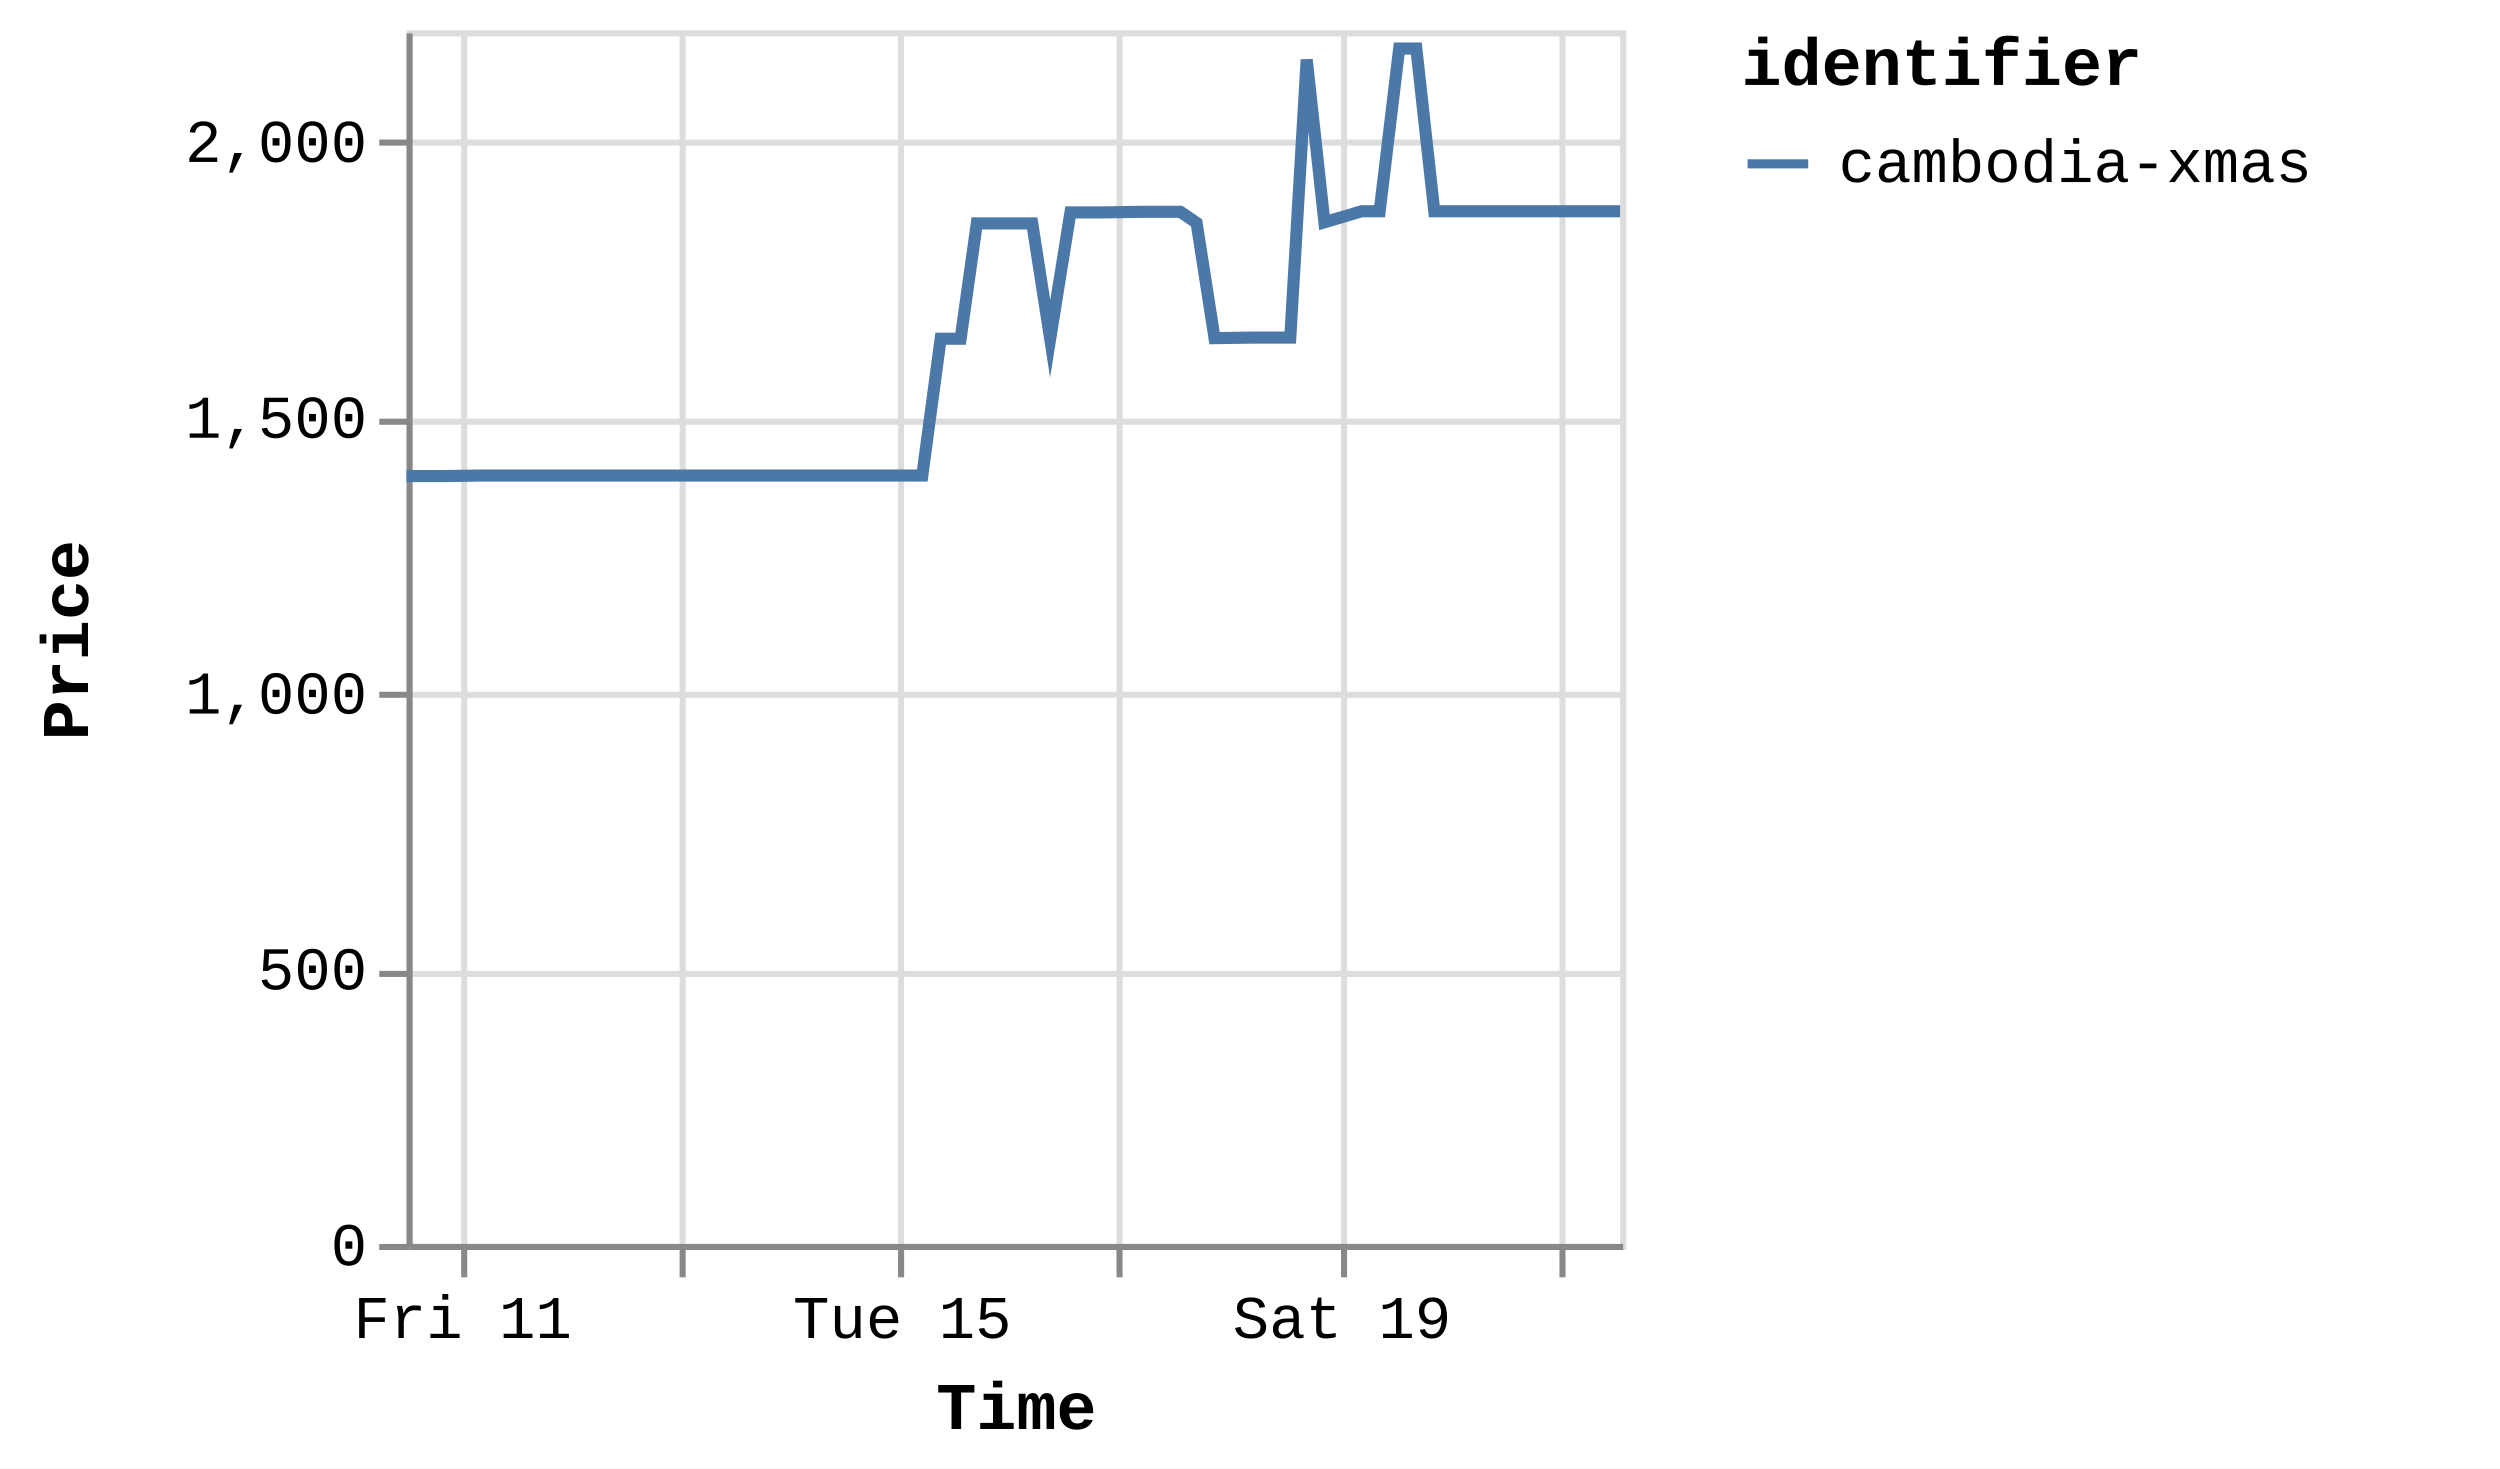
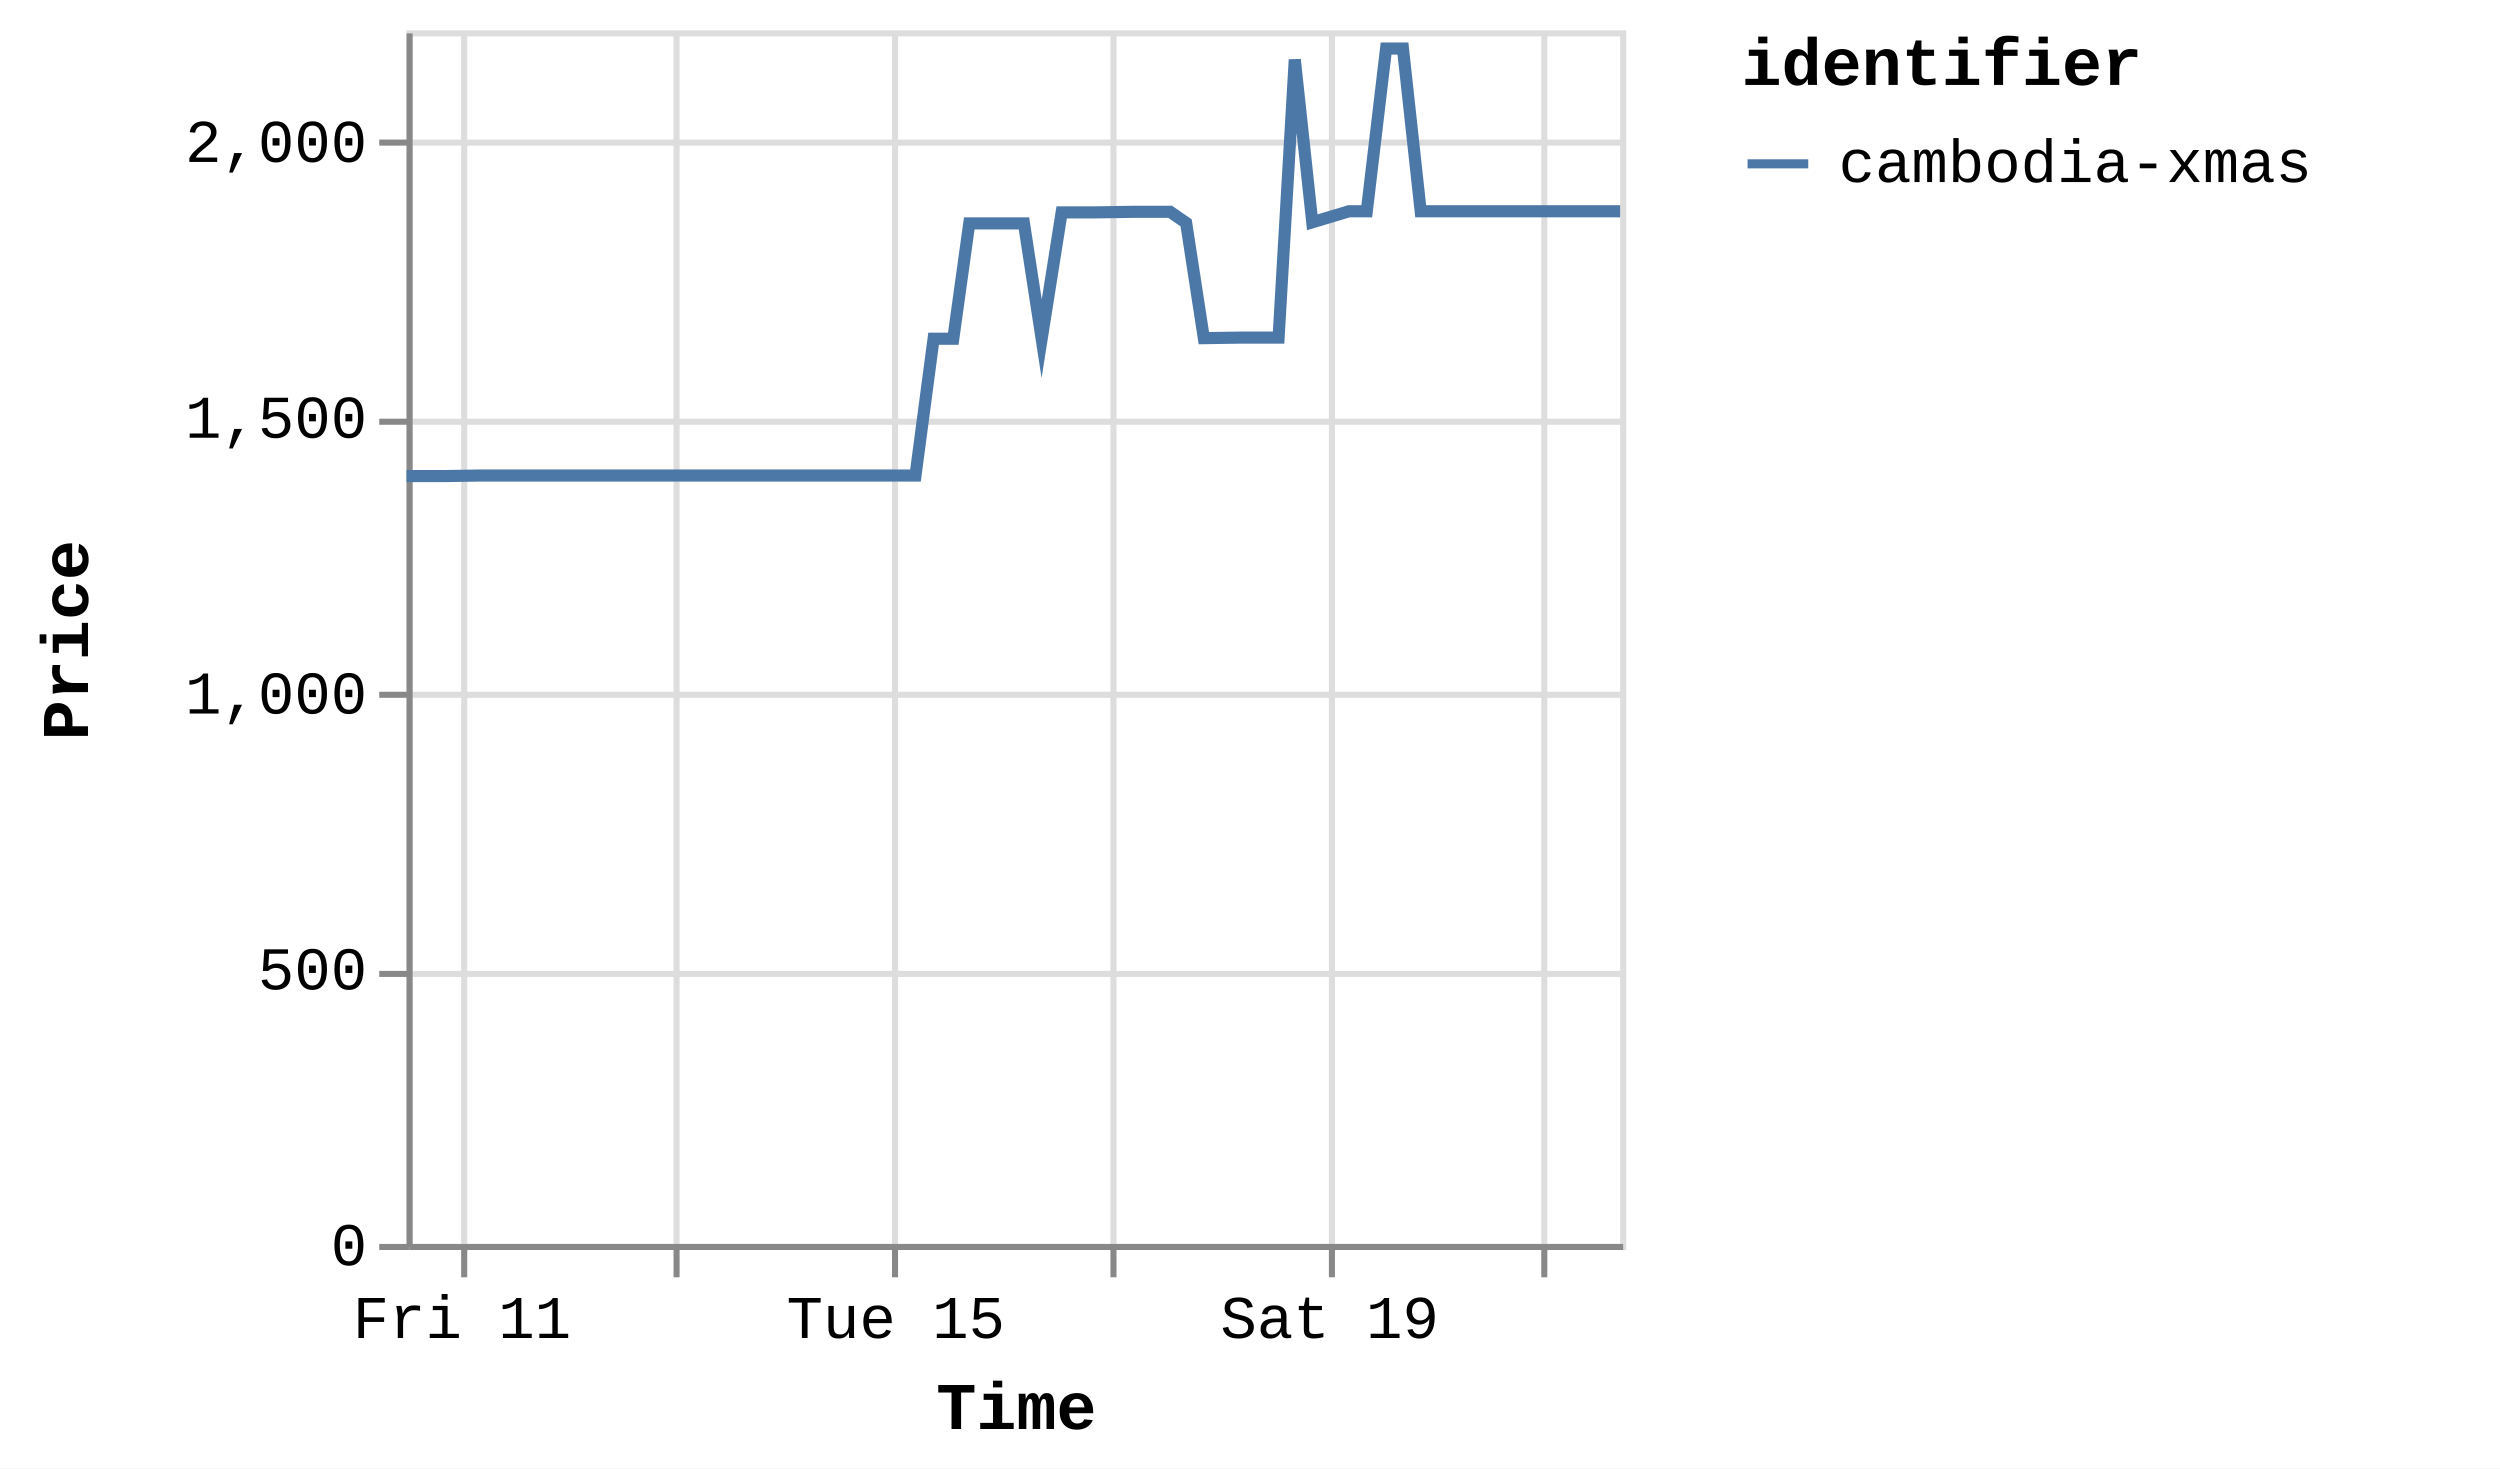
<svg xmlns="http://www.w3.org/2000/svg" version="1.1" class="marks" width="412" height="242" viewBox="0 0 412 242">
  <rect width="412" height="242" fill="white" />
  <g fill="none" stroke-miterlimit="10" transform="translate(67,5)">
    <g class="mark-group role-frame root" role="graphics-object" aria-roledescription="group mark container">
      <g transform="translate(0,0)">
        <path class="background" aria-hidden="true" d="M0.5,0.5h200v200h-200Z" stroke="#ddd" />
        <g>
          <g class="mark-group role-axis" aria-hidden="true">
            <g transform="translate(0.5,200.5)">
              <path class="background" aria-hidden="true" d="M0,0h0v0h0Z" pointer-events="none" />
              <g>
                <g class="mark-rule role-axis-grid" pointer-events="none">
                  <line transform="translate(9,-200)" x2="0" y2="200" stroke="#ddd" stroke-width="1" opacity="1" />
-                   <line transform="translate(45,-200)" x2="0" y2="200" stroke="#ddd" stroke-width="1" opacity="1" />
-                   <line transform="translate(81,-200)" x2="0" y2="200" stroke="#ddd" stroke-width="1" opacity="1" />
-                   <line transform="translate(117,-200)" x2="0" y2="200" stroke="#ddd" stroke-width="1" opacity="1" />
-                   <line transform="translate(154,-200)" x2="0" y2="200" stroke="#ddd" stroke-width="1" opacity="1" />
-                   <line transform="translate(190,-200)" x2="0" y2="200" stroke="#ddd" stroke-width="1" opacity="1" />
+                   <line transform="translate(44,-200)" x2="0" y2="200" stroke="#ddd" stroke-width="1" opacity="1" />
+                   <line transform="translate(80,-200)" x2="0" y2="200" stroke="#ddd" stroke-width="1" opacity="1" />
+                   <line transform="translate(116,-200)" x2="0" y2="200" stroke="#ddd" stroke-width="1" opacity="1" />
+                   <line transform="translate(152,-200)" x2="0" y2="200" stroke="#ddd" stroke-width="1" opacity="1" />
+                   <line transform="translate(187,-200)" x2="0" y2="200" stroke="#ddd" stroke-width="1" opacity="1" />
                </g>
              </g>
              <path class="foreground" aria-hidden="true" d="" pointer-events="none" display="none" />
            </g>
          </g>
          <g class="mark-group role-axis" aria-hidden="true">
            <g transform="translate(0.5,0.5)">
              <path class="background" aria-hidden="true" d="M0,0h0v0h0Z" pointer-events="none" />
              <g>
                <g class="mark-rule role-axis-grid" pointer-events="none">
                  <line transform="translate(0,200)" x2="200" y2="0" stroke="#ddd" stroke-width="1" opacity="1" />
                  <line transform="translate(0,155)" x2="200" y2="0" stroke="#ddd" stroke-width="1" opacity="1" />
                  <line transform="translate(0,109)" x2="200" y2="0" stroke="#ddd" stroke-width="1" opacity="1" />
                  <line transform="translate(0,64)" x2="200" y2="0" stroke="#ddd" stroke-width="1" opacity="1" />
                  <line transform="translate(0,18)" x2="200" y2="0" stroke="#ddd" stroke-width="1" opacity="1" />
                </g>
              </g>
              <path class="foreground" aria-hidden="true" d="" pointer-events="none" display="none" />
            </g>
          </g>
-           <g class="mark-group role-axis" role="graphics-symbol" aria-roledescription="axis" aria-label="X-axis titled 'Time' for a time scale with values from Thursday, 10 July 2025, 12:25:32 PM to Monday, 21 July 2025, 1:24:00 PM">
+           <g class="mark-group role-axis" role="graphics-symbol" aria-roledescription="axis" aria-label="X-axis titled 'Time' for a time scale with values from Thursday, 10 July 2025, 12:25:32 PM to Monday, 21 July 2025, 4:57:12 PM">
            <g transform="translate(0.5,200.5)">
              <path class="background" aria-hidden="true" d="M0,0h0v0h0Z" pointer-events="none" />
              <g>
                <g class="mark-rule role-axis-tick" pointer-events="none">
                  <line transform="translate(9,0)" x2="0" y2="5" stroke="#888" stroke-width="1" opacity="1" />
-                   <line transform="translate(45,0)" x2="0" y2="5" stroke="#888" stroke-width="1" opacity="1" />
-                   <line transform="translate(81,0)" x2="0" y2="5" stroke="#888" stroke-width="1" opacity="1" />
-                   <line transform="translate(117,0)" x2="0" y2="5" stroke="#888" stroke-width="1" opacity="1" />
-                   <line transform="translate(154,0)" x2="0" y2="5" stroke="#888" stroke-width="1" opacity="1" />
-                   <line transform="translate(190,0)" x2="0" y2="5" stroke="#888" stroke-width="1" opacity="1" />
+                   <line transform="translate(44,0)" x2="0" y2="5" stroke="#888" stroke-width="1" opacity="1" />
+                   <line transform="translate(80,0)" x2="0" y2="5" stroke="#888" stroke-width="1" opacity="1" />
+                   <line transform="translate(116,0)" x2="0" y2="5" stroke="#888" stroke-width="1" opacity="1" />
+                   <line transform="translate(152,0)" x2="0" y2="5" stroke="#888" stroke-width="1" opacity="1" />
+                   <line transform="translate(187,0)" x2="0" y2="5" stroke="#888" stroke-width="1" opacity="1" />
                </g>
                <g class="mark-text role-axis-label" pointer-events="none">
-                   <text text-anchor="middle" transform="translate(8.73608,15)" font-family="Liberation Mono" font-size="10px" fill="#000" opacity="1">Fri 11</text>
-                   <text text-anchor="middle" transform="translate(44.96602,15)" font-family="Liberation Mono" font-size="10px" fill="#000" opacity="0">Jul 13</text>
-                   <text text-anchor="middle" transform="translate(81.19596,15)" font-family="Liberation Mono" font-size="10px" fill="#000" opacity="1">Tue 15</text>
-                   <text text-anchor="middle" transform="translate(117.4259,15)" font-family="Liberation Mono" font-size="10px" fill="#000" opacity="0">Thu 17</text>
-                   <text text-anchor="middle" transform="translate(153.6558,15)" font-family="Liberation Mono" font-size="10px" fill="#000" opacity="1">Sat 19</text>
-                   <text text-anchor="middle" transform="translate(189.8858,15)" font-family="Liberation Mono" font-size="10px" fill="#000" opacity="0">Mon 21</text>
+                   <text text-anchor="middle" transform="translate(8.620474,15)" font-family="Liberation Mono" font-size="10px" fill="#000" opacity="1">Fri 11</text>
+                   <text text-anchor="middle" transform="translate(44.37098,15)" font-family="Liberation Mono" font-size="10px" fill="#000" opacity="0">Jul 13</text>
+                   <text text-anchor="middle" transform="translate(80.12148,15)" font-family="Liberation Mono" font-size="10px" fill="#000" opacity="1">Tue 15</text>
+                   <text text-anchor="middle" transform="translate(115.872,15)" font-family="Liberation Mono" font-size="10px" fill="#000" opacity="0">Thu 17</text>
+                   <text text-anchor="middle" transform="translate(151.6225,15)" font-family="Liberation Mono" font-size="10px" fill="#000" opacity="1">Sat 19</text>
+                   <text text-anchor="middle" transform="translate(187.373,15)" font-family="Liberation Mono" font-size="10px" fill="#000" opacity="0">Mon 21</text>
                </g>
                <g class="mark-rule role-axis-domain" pointer-events="none">
                  <line transform="translate(0,0)" x2="200" y2="0" stroke="#888" stroke-width="1" opacity="1" />
                </g>
                <g class="mark-text role-axis-title" pointer-events="none">
                  <text text-anchor="middle" transform="translate(100,30)" font-family="Liberation Mono" font-size="11px" font-weight="bold" fill="#000" opacity="1">Time</text>
                </g>
              </g>
              <path class="foreground" aria-hidden="true" d="" pointer-events="none" display="none" />
            </g>
          </g>
          <g class="mark-group role-axis" role="graphics-symbol" aria-roledescription="axis" aria-label="Y-axis titled 'Price' for a linear scale with values from 0 to 2,200">
            <g transform="translate(0.5,0.5)">
              <path class="background" aria-hidden="true" d="M0,0h0v0h0Z" pointer-events="none" />
              <g>
                <g class="mark-rule role-axis-tick" pointer-events="none">
                  <line transform="translate(0,200)" x2="-5" y2="0" stroke="#888" stroke-width="1" opacity="1" />
                  <line transform="translate(0,155)" x2="-5" y2="0" stroke="#888" stroke-width="1" opacity="1" />
                  <line transform="translate(0,109)" x2="-5" y2="0" stroke="#888" stroke-width="1" opacity="1" />
                  <line transform="translate(0,64)" x2="-5" y2="0" stroke="#888" stroke-width="1" opacity="1" />
                  <line transform="translate(0,18)" x2="-5" y2="0" stroke="#888" stroke-width="1" opacity="1" />
                </g>
                <g class="mark-text role-axis-label" pointer-events="none">
                  <text text-anchor="end" transform="translate(-7,203)" font-family="Liberation Mono" font-size="10px" fill="#000" opacity="1">0</text>
                  <text text-anchor="end" transform="translate(-7,157.5455)" font-family="Liberation Mono" font-size="10px" fill="#000" opacity="1">500</text>
                  <text text-anchor="end" transform="translate(-7,112.0909)" font-family="Liberation Mono" font-size="10px" fill="#000" opacity="1">1,000</text>
                  <text text-anchor="end" transform="translate(-7,66.63636)" font-family="Liberation Mono" font-size="10px" fill="#000" opacity="1">1,500</text>
                  <text text-anchor="end" transform="translate(-7,21.18182)" font-family="Liberation Mono" font-size="10px" fill="#000" opacity="1">2,000</text>
                </g>
                <g class="mark-rule role-axis-domain" pointer-events="none">
                  <line transform="translate(0,200)" x2="0" y2="-200" stroke="#888" stroke-width="1" opacity="1" />
                </g>
                <g class="mark-text role-axis-title" pointer-events="none">
                  <text text-anchor="middle" transform="translate(-51,100) rotate(-90) translate(0,-2)" font-family="Liberation Mono" font-size="11px" font-weight="bold" fill="#000" opacity="1">Price</text>
                </g>
              </g>
              <path class="foreground" aria-hidden="true" d="" pointer-events="none" display="none" />
            </g>
          </g>
          <g class="mark-group role-scope pathgroup" role="graphics-object" aria-roledescription="group mark container">
            <g transform="translate(0,0)">
              <path class="background" aria-hidden="true" d="M0,0h200v200h-200Z" />
              <g>
                <g class="mark-line role-mark marks" role="graphics-object" aria-roledescription="line mark container">
-                   <path aria-label="Time: Jul 10, 2025; Price: 1392; identifier: cambodia-xmas" role="graphics-symbol" aria-roledescription="line mark" d="M0,73.455L0.244,73.455L3.408,73.455L6.336,73.455L12.513,73.364L15.468,73.364L18.783,73.364L21.498,73.364L24.453,73.364L30.575,73.364L33.55,73.364L36.768,73.364L39.576,73.364L42.546,73.364L48.73,73.364L51.667,73.364L54.892,73.364L57.697,73.364L60.658,73.364L66.888,73.364L69.871,73.364L73.17,73.364L75.86,73.364L78.808,73.364L84.997,73.364L88.021,50.818L91.309,50.818L93.98,31.818L96.929,31.818L103.111,31.818L106.069,50.818L109.41,30L112.105,30L115.049,30L121.226,29.909L124.179,29.909L127.524,29.909L130.198,31.727L133.156,50.727L139.352,50.636L142.299,50.636L145.638,50.636L148.343,4.818L151.265,31.636L157.388,29.818L160.367,29.818L163.59,3L166.408,3L169.373,29.818L175.586,29.818L178.477,29.818L181.791,29.818L184.512,29.818L187.485,29.818L193.715,29.818L196.678,29.818L200,29.818" stroke="#4c78a8" stroke-width="2" />
+                   <path aria-label="Time: Jul 10, 2025; Price: 1392; identifier: cambodia-xmas" role="graphics-symbol" aria-roledescription="line mark" d="M0,73.455L0.241,73.455L3.363,73.455L6.252,73.455L12.348,73.364L15.263,73.364L18.534,73.364L21.213,73.364L24.13,73.364L30.17,73.364L33.106,73.364L36.281,73.364L39.052,73.364L41.983,73.364L48.085,73.364L50.983,73.364L54.166,73.364L56.933,73.364L59.855,73.364L66.003,73.364L68.947,73.364L72.202,73.364L74.856,73.364L77.766,73.364L83.872,73.364L86.857,50.818L90.101,50.818L92.736,31.818L95.646,31.818L101.747,31.818L104.666,50.818L107.962,30L110.622,30L113.526,30L119.622,29.909L122.536,29.909L125.837,29.909L128.475,31.727L131.393,50.727L137.508,50.636L140.416,50.636L143.711,50.636L146.38,4.818L149.263,31.636L155.305,29.818L158.244,29.818L161.426,3L164.206,3L167.131,29.818L173.262,29.818L176.115,29.818L179.385,29.818L182.07,29.818L185.004,29.818L191.152,29.818L194.075,29.818L197.353,29.818L200,29.818" stroke="#4c78a8" stroke-width="2" />
                </g>
              </g>
              <path class="foreground" aria-hidden="true" d="" display="none" />
            </g>
          </g>
          <g class="mark-group role-legend" role="graphics-symbol" aria-roledescription="legend" aria-label="Symbol legend titled 'identifier' for stroke color with 1 value: cambodia-xmas">
            <g transform="translate(220,0)">
              <path class="background" aria-hidden="true" d="M0,0h120v27h-120Z" pointer-events="none" />
              <g>
                <g class="mark-group role-legend-entry">
                  <g transform="translate(0,16)">
                    <path class="background" aria-hidden="true" d="M0,0h0v0h0Z" pointer-events="none" />
                    <g>
                      <g class="mark-group role-scope" role="graphics-object" aria-roledescription="group mark container">
                        <g transform="translate(0,0)">
                          <path class="background" aria-hidden="true" d="M0,0h120v11h-120Z" pointer-events="none" opacity="1" />
                          <g>
                            <g class="mark-symbol role-legend-symbol" pointer-events="none">
                              <path transform="translate(6,6)" d="M-5,0L5,0" stroke="#4c78a8" stroke-width="1.5" opacity="1" />
                            </g>
                            <g class="mark-text role-legend-label" pointer-events="none">
                              <text text-anchor="start" transform="translate(16,9)" font-family="Liberation Mono" font-size="10px" fill="#000" opacity="1">cambodia-xmas</text>
                            </g>
                          </g>
                          <path class="foreground" aria-hidden="true" d="" pointer-events="none" display="none" />
                        </g>
                      </g>
                    </g>
                    <path class="foreground" aria-hidden="true" d="" pointer-events="none" display="none" />
                  </g>
                </g>
                <g class="mark-text role-legend-title" pointer-events="none">
                  <text text-anchor="start" transform="translate(0,9)" font-family="Liberation Mono" font-size="11px" font-weight="bold" fill="#000" opacity="1">identifier</text>
                </g>
              </g>
              <path class="foreground" aria-hidden="true" d="" pointer-events="none" display="none" />
            </g>
          </g>
        </g>
        <path class="foreground" aria-hidden="true" d="" display="none" />
      </g>
    </g>
  </g>
</svg>
